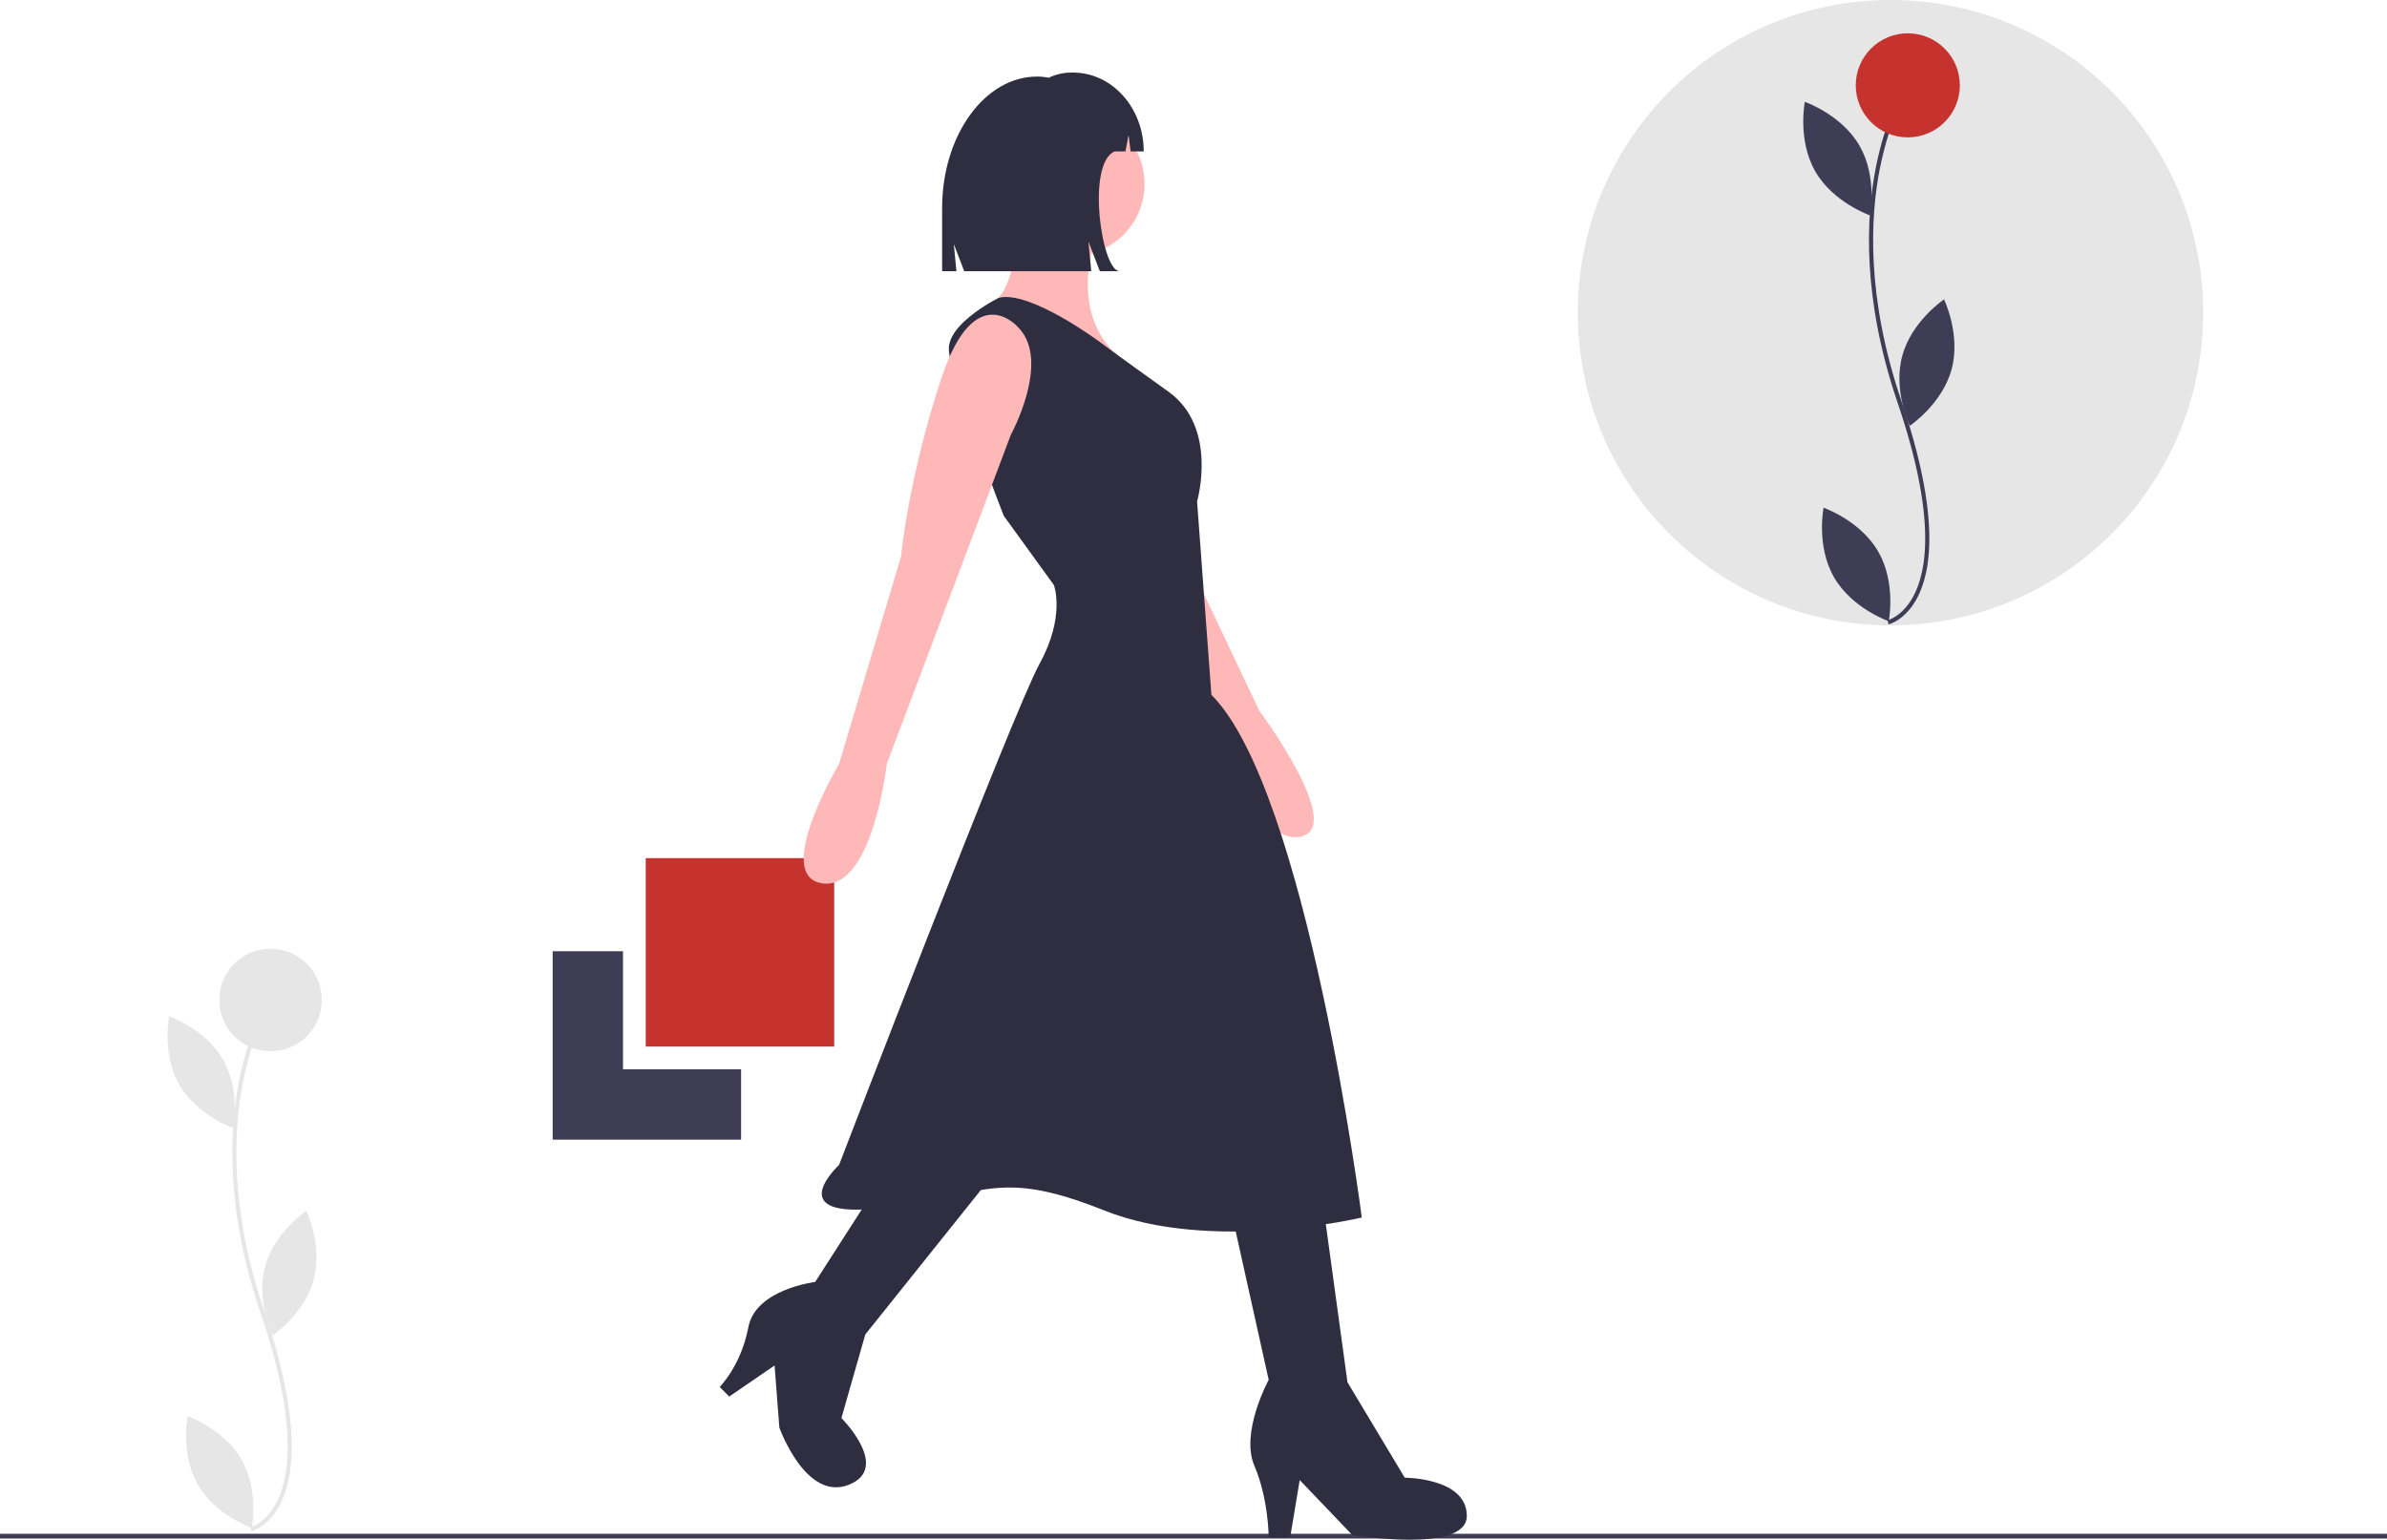
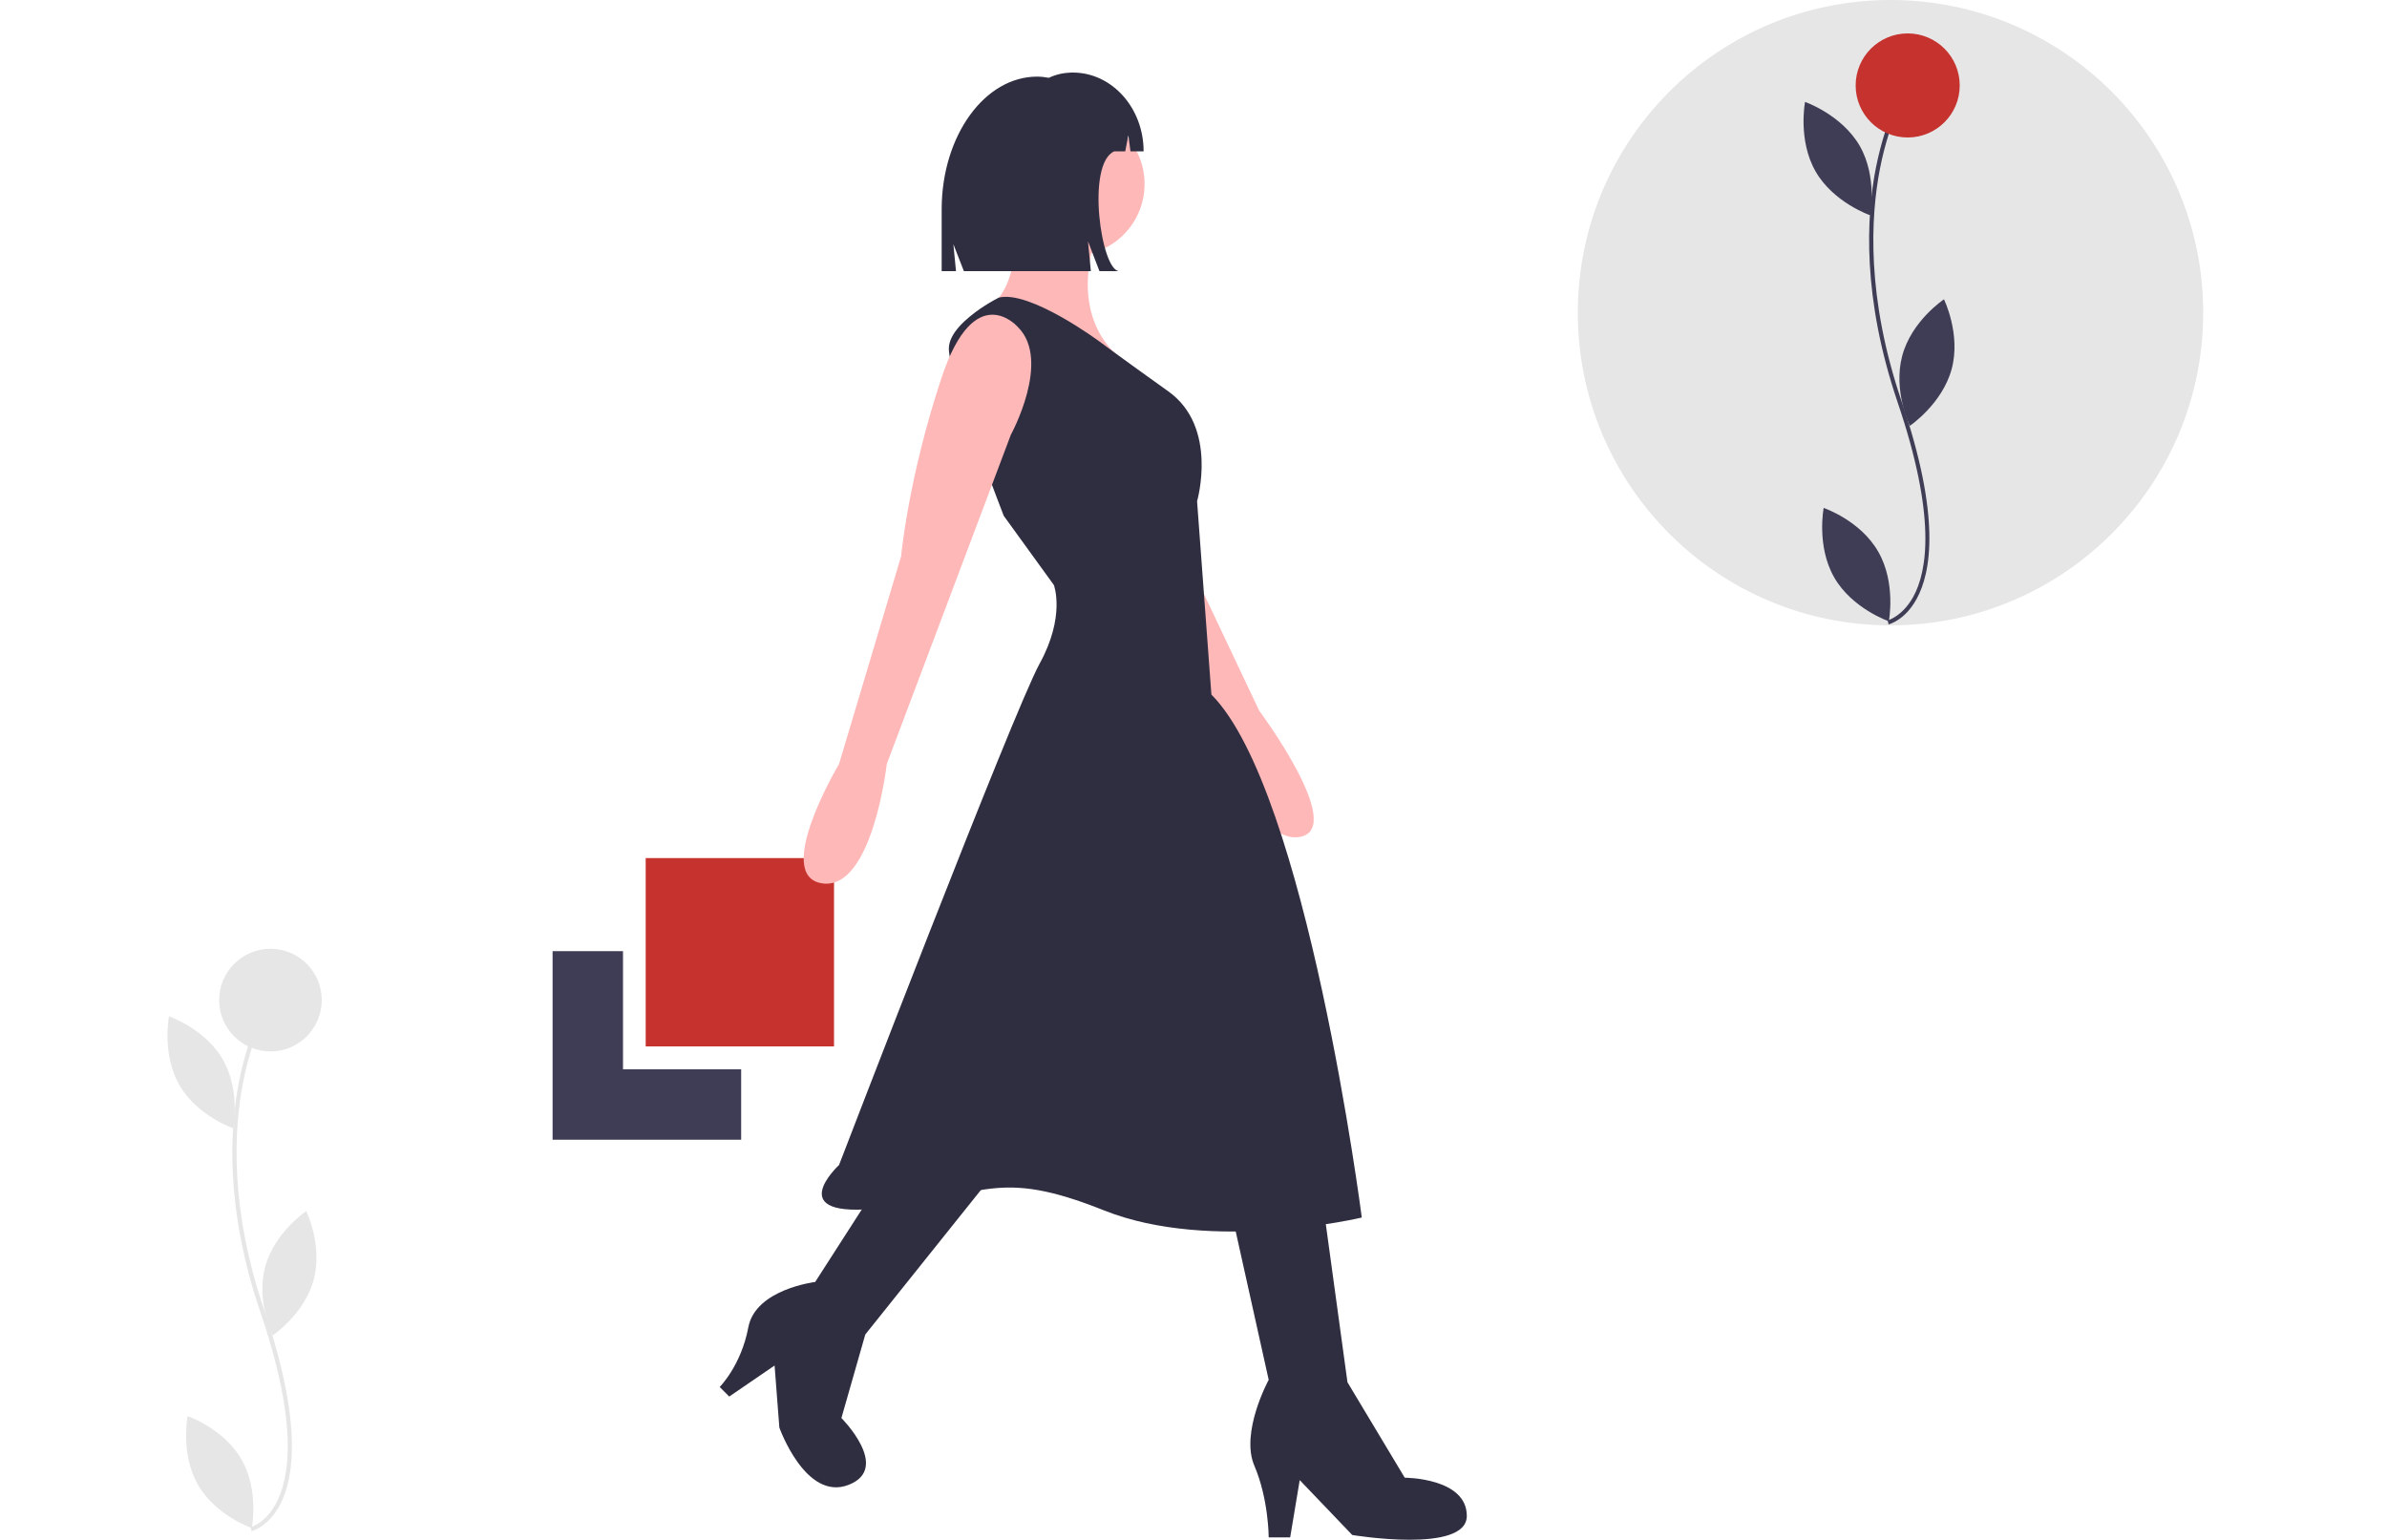
- <svg xmlns="http://www.w3.org/2000/svg" data-name="Layer 1" width="1000" height="645.092" viewBox="0 0 1000 645.092">
-   <polygon points="261 448 261 398.528 231.528 398.528 231.528 477.472 310.472 477.472 310.472 448 261 448" fill="#3f3d56" />
-   <rect x="270.528" y="359.528" width="78.944" height="78.944" fill="#c6332e" />
-   <circle cx="792" cy="131" r="131" fill="#e6e6e6" />
-   <path d="M917.6,282.159c-3.955,14.619-17.501,23.674-17.501,23.674s-7.134-14.649-3.179-29.268,17.501-23.674,17.501-23.674S921.555,267.539,917.6,282.159Z" transform="translate(-100 -127.4539)" fill="#3f3d56" />
-   <path d="M886.901,358.614c7.541,13.134,4.365,29.115,4.365,29.115s-15.403-5.314-22.944-18.448-4.365-29.115-4.365-29.115S879.36,345.48,886.901,358.614Z" transform="translate(-100 -127.4539)" fill="#3f3d56" />
-   <path d="M879.053,188.569c7.541,13.134,4.365,29.115,4.365,29.115s-15.403-5.314-22.944-18.448-4.365-29.115-4.365-29.115S871.512,175.435,879.053,188.569Z" transform="translate(-100 -127.4539)" fill="#3f3d56" />
-   <path d="M891.177,389.039l-.397-1.698.198.849-.202-.848c.06-.014,6.117-1.56,10.663-9.822,5.98-10.87,9.705-33.829-6.507-81.483-14.927-43.878-13.176-77.753-9.077-98.444,4.451-22.477,12.334-34.376,12.666-34.872l1.448.973c-.08.119-8.051,12.173-12.425,34.341-4.037,20.465-5.747,53.981,9.038,97.439,16.453,48.362,12.524,71.821,6.33,82.984C897.974,387.36,891.452,388.975,891.177,389.039Z" transform="translate(-100 -127.4539)" fill="#3f3d56" />
-   <circle cx="799.246" cy="35.754" r="21.801" fill="#c6332e" />
-   <path d="M231.427,663.615c-3.896,14.403-17.242,23.324-17.242,23.324s-7.029-14.432-3.132-28.836,17.242-23.324,17.242-23.324S235.323,649.212,231.427,663.615Z" transform="translate(-100 -127.4539)" fill="#e6e6e6" />
-   <path d="M201.181,738.941c7.43,12.94,4.3,28.685,4.3,28.685s-15.175-5.235-22.605-18.175-4.3-28.685-4.3-28.685S193.751,726.001,201.181,738.941Z" transform="translate(-100 -127.4539)" fill="#e6e6e6" />
-   <path d="M193.449,571.409c7.43,12.94,4.3,28.685,4.3,28.685s-15.175-5.235-22.605-18.175-4.3-28.685-4.3-28.685S186.019,558.469,193.449,571.409Z" transform="translate(-100 -127.4539)" fill="#e6e6e6" />
-   <path d="M205.394,768.917l-.391-1.673.195.836L205,767.244c.06-.014,6.027-1.537,10.505-9.677,5.891-10.709,9.561-33.33-6.411-80.279-14.707-43.23-12.981-76.605-8.943-96.99,4.386-22.145,12.152-33.868,12.48-34.356l1.426.959c-.079.117-7.932,11.994-12.241,33.834-3.978,20.163-5.662,53.184,8.904,96,16.21,47.648,12.338,70.76,6.236,81.759C212.091,767.263,205.666,768.854,205.394,768.917Z" transform="translate(-100 -127.4539)" fill="#e6e6e6" />
-   <circle cx="113.344" cy="418.968" r="21.479" fill="#e6e6e6" />
-   <rect y="642.592" width="1000" height="2" fill="#3f3d56" />
-   <path d="M577.995,314.012l13.792,35.718,35.724,75.404s36.597,49.17,17.224,52.871-31.955-44.327-31.955-44.327l-49.918-77.287Z" transform="translate(-100 -127.4539)" fill="#ffb8b8" />
-   <circle cx="449.5" cy="77.092" r="30" fill="#ffb8b8" />
-   <path d="M526.5,215.546s1,33-12,40c0,0,27-1,41,21h13s-20-14-10-48Z" transform="translate(-100 -127.4539)" fill="#ffb8b8" />
-   <path d="M670.5,637.546s-63,15-108-3-50-6-93-1-18-18-18-18,73-190,84-210,6-33,6-33l-21-29s-4.92-12.63-10.22-27.3c-6.14-17.02-12.78-36.79-12.78-42.7,0-6.48,7.26-12.73,13.23-16.76a72.248,72.248,0,0,1,7.69-4.56c12.91-3.32,42.08,18.32,42.08,18.32s8,6,29,21,12,46,12,46l6,81C647.5,458.546,670.5,637.546,670.5,637.546Z" transform="translate(-100 -127.4539)" fill="#2f2e41" />
-   <path d="M526.5,264.546s-18-21-32,21-17,75-17,75l-26,87s-28,47-7,50,27-50,27-50l52-138S540.5,278.546,526.5,264.546Z" transform="translate(-100 -127.4539)" fill="#ffb8b8" />
-   <path d="M468.5,622.546l-27,42s-25,3-28,19-12,25-12,25l4,4,19-13,2,26s11,31,29,24-3-28-3-28l10-35,56-70Z" transform="translate(-100 -127.4539)" fill="#2f2e41" />
-   <path d="M615.5,633.546l16,72s-12,22-6,36,6,30,6,30h9l4-24,22,23s48,8,48-8-26-16-26-16l-24-40-10-73Z" transform="translate(-100 -127.4539)" fill="#2f2e41" />
-   <path d="M534.471,159.528h0a25.34,25.34,0,0,1,4.893.487,21.442,21.442,0,0,1,9.34-2.153h.848c16.345,0,29.595,14.79,29.595,33.035v0h-5.477l-.885-6.732-1.297,6.732H566.926c-11.905,5.151-5.471,50.17,2.119,50.174h-8.28l-4.794-12.458,1.198,12.458H503.946l-4.358-11.325,1.09,11.325h-5.992V214.67C494.685,184.216,512.498,159.528,534.471,159.528Z" transform="translate(-100 -127.4539)" fill="#2f2e41" />
+ <svg xmlns="http://www.w3.org/2000/svg" version="1.1" id="圖層_1" x="0px" y="0px" viewBox="0 0 1000 645.1" style="enable-background:new 0 0 1000 645.1;" xml:space="preserve">
+   <style type="text/css">
+ 	.st0{fill:#3F3D56;}
+ 	.st1{fill:#C6332E;}
+ 	.st2{fill:#E6E6E6;}
+ 	.st3{fill:#FFB8B8;}
+ 	.st4{fill:#2F2E41;}
+ </style>
+   <polygon class="st0" points="261,448 261,398.5 231.5,398.5 231.5,477.5 310.5,477.5 310.5,448 " />
+   <rect x="270.5" y="359.5" class="st1" width="78.9" height="78.9" />
+   <circle class="st2" cx="792" cy="131" r="131" />
+   <path class="st0" d="M817.6,154.7c-4,14.6-17.5,23.7-17.5,23.7s-7.1-14.6-3.2-29.3s17.5-23.7,17.5-23.7S821.6,140.1,817.6,154.7z" />
+   <path class="st0" d="M786.9,231.2c7.5,13.1,4.4,29.1,4.4,29.1s-15.4-5.3-22.9-18.4s-4.4-29.1-4.4-29.1S779.4,218,786.9,231.2z" />
+   <path class="st0" d="M779.1,61.1c7.5,13.1,4.4,29.1,4.4,29.1s-15.4-5.3-22.9-18.4s-4.4-29.1-4.4-29.1S771.5,48,779.1,61.1z" />
+   <path class="st0" d="M791.2,261.6l-0.4-1.7l0.2,0.8l-0.2-0.8c0.1,0,6.1-1.6,10.7-9.8c6-10.9,9.7-33.8-6.5-81.5  c-14.9-43.9-13.2-77.8-9.1-98.4c4.5-22.5,12.3-34.4,12.7-34.9l1.4,1c-0.1,0.1-8.1,12.2-12.4,34.3c-4,20.5-5.7,54,9,97.4  c16.5,48.4,12.5,71.8,6.3,83C798,259.9,791.5,261.5,791.2,261.6z" />
+   <circle class="st1" cx="799.2" cy="35.8" r="21.8" />
+   <path class="st2" d="M131.4,536.2c-3.9,14.4-17.2,23.3-17.2,23.3s-7-14.4-3.1-28.8s17.2-23.3,17.2-23.3S135.3,521.8,131.4,536.2z" />
+   <path class="st2" d="M101.2,611.5c7.4,12.9,4.3,28.7,4.3,28.7s-15.2-5.2-22.6-18.2s-4.3-28.7-4.3-28.7S93.8,598.5,101.2,611.5z" />
+   <path class="st2" d="M93.4,444c7.4,12.9,4.3,28.7,4.3,28.7s-15.2-5.2-22.6-18.2s-4.3-28.7-4.3-28.7S86,431,93.4,444z" />
+   <path class="st2" d="M105.4,641.5l-0.4-1.7l0.2,0.8l-0.2-0.8c0.1,0,6-1.5,10.5-9.7c5.9-10.7,9.6-33.3-6.4-80.3  c-14.7-43.2-13-76.6-8.9-97c4.4-22.1,12.2-33.9,12.5-34.4l1.4,1c-0.1,0.1-7.9,12-12.2,33.8c-4,20.2-5.7,53.2,8.9,96  c16.2,47.6,12.3,70.8,6.2,81.8C112.1,639.8,105.7,641.4,105.4,641.5z" />
+   <circle class="st2" cx="113.3" cy="419" r="21.5" />
+   <path class="st3" d="M478,186.6l13.8,35.7l35.7,75.4c0,0,36.6,49.2,17.2,52.9s-32-44.3-32-44.3l-49.9-77.3L478,186.6z" />
+   <circle class="st3" cx="449.5" cy="77.1" r="30" />
+   <path class="st3" d="M426.5,88.1c0,0,1,33-12,40c0,0,27-1,41,21h13c0,0-20-14-10-48L426.5,88.1z" />
+   <path class="st4" d="M570.5,510.1c0,0-63,15-108-3s-50-6-93-1s-18-18-18-18s73-190,84-210s6-33,6-33l-21-29c0,0-4.9-12.6-10.2-27.3  c-6.1-17-12.8-36.8-12.8-42.7c0-6.5,7.3-12.7,13.2-16.8c2.5-1.7,5-3.2,7.7-4.6c12.9-3.3,42.1,18.3,42.1,18.3s8,6,29,21s12,46,12,46  l6,81C547.5,331.1,570.5,510.1,570.5,510.1z" />
+   <path class="st3" d="M426.5,137.1c0,0-18-21-32,21s-17,75-17,75l-26,87c0,0-28,47-7,50s27-50,27-50l52-138  C423.5,182.1,440.5,151.1,426.5,137.1z" />
+   <path class="st4" d="M368.5,495.1l-27,42c0,0-25,3-28,19s-12,25-12,25l4,4l19-13l2,26c0,0,11,31,29,24s-3-28-3-28l10-35l56-70  L368.5,495.1z" />
+   <path class="st4" d="M515.5,506.1l16,72c0,0-12,22-6,36s6,30,6,30h9l4-24l22,23c0,0,48,8,48-8s-26-16-26-16l-24-40l-10-73H515.5z" />
+   <path class="st4" d="M434.5,32.1L434.5,32.1c1.6,0,3.3,0.2,4.9,0.5c2.9-1.4,6.1-2.1,9.3-2.2h0.8c16.3,0,29.6,14.8,29.6,33v0h-5.5  l-0.9-6.7l-1.3,6.7h-4.6c-11.9,5.2-5.5,50.2,2.1,50.2h-8.3l-4.8-12.5l1.2,12.5h-53.2l-4.4-11.3l1.1,11.3h-6V87.2  C394.7,56.8,412.5,32.1,434.5,32.1z" />
</svg>
